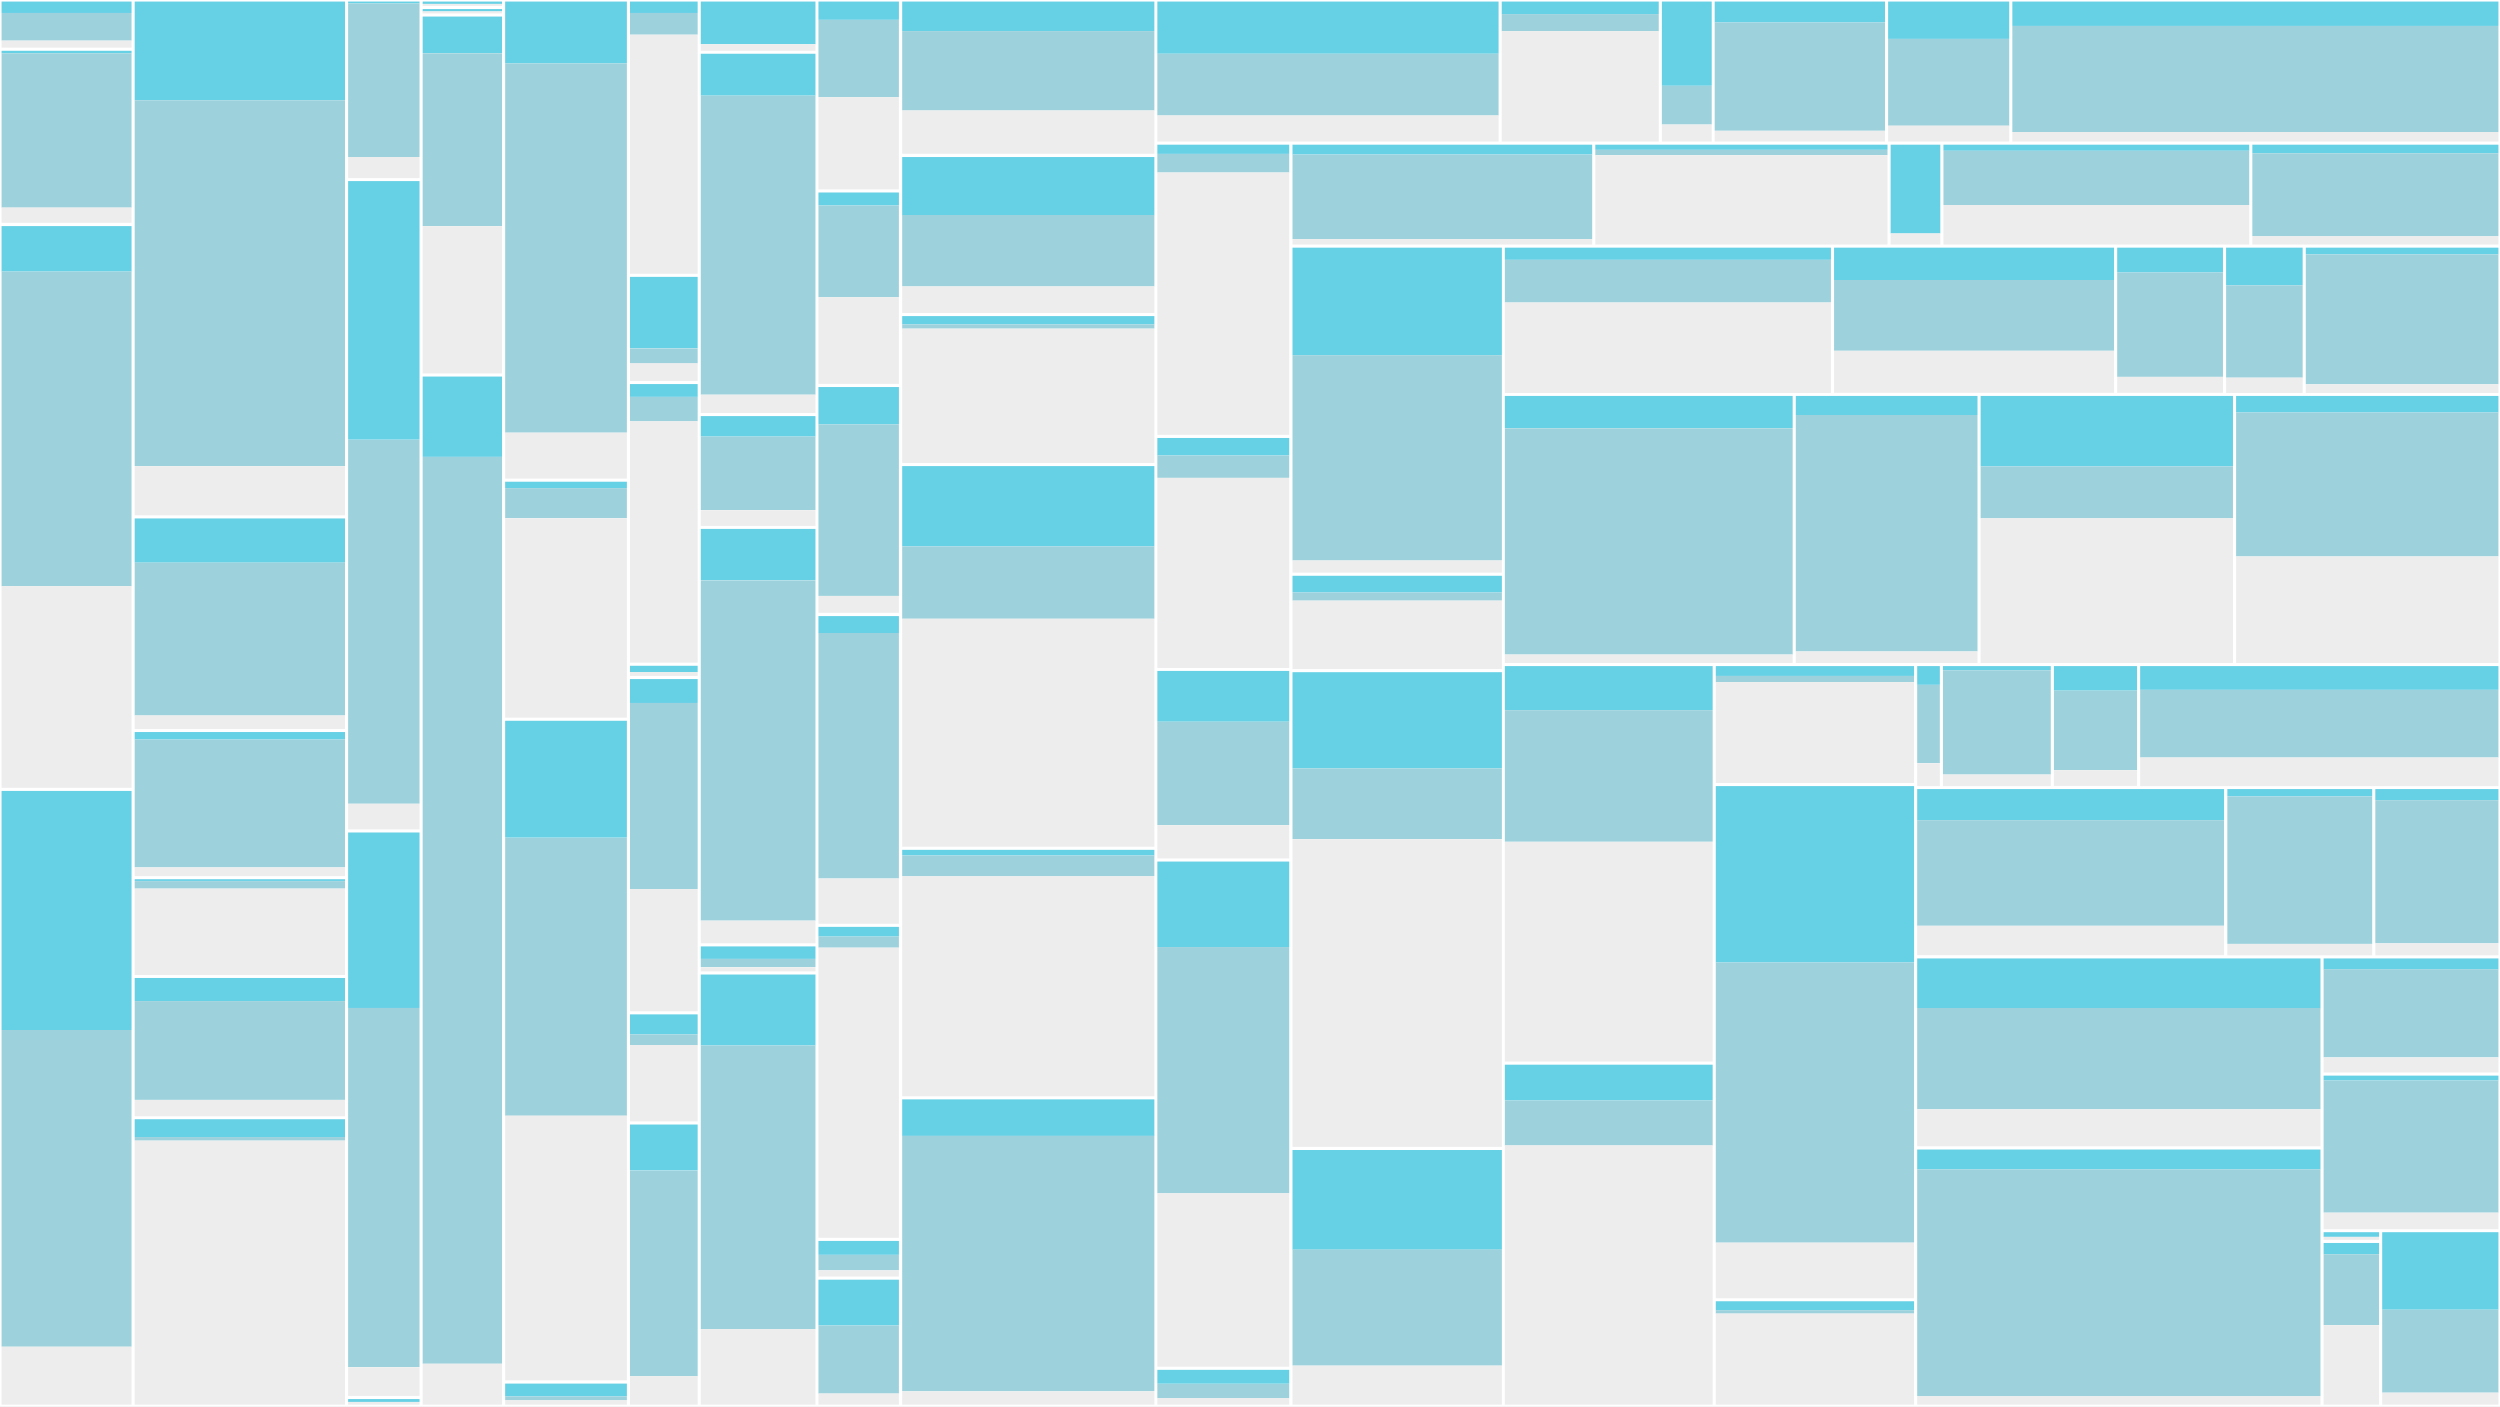
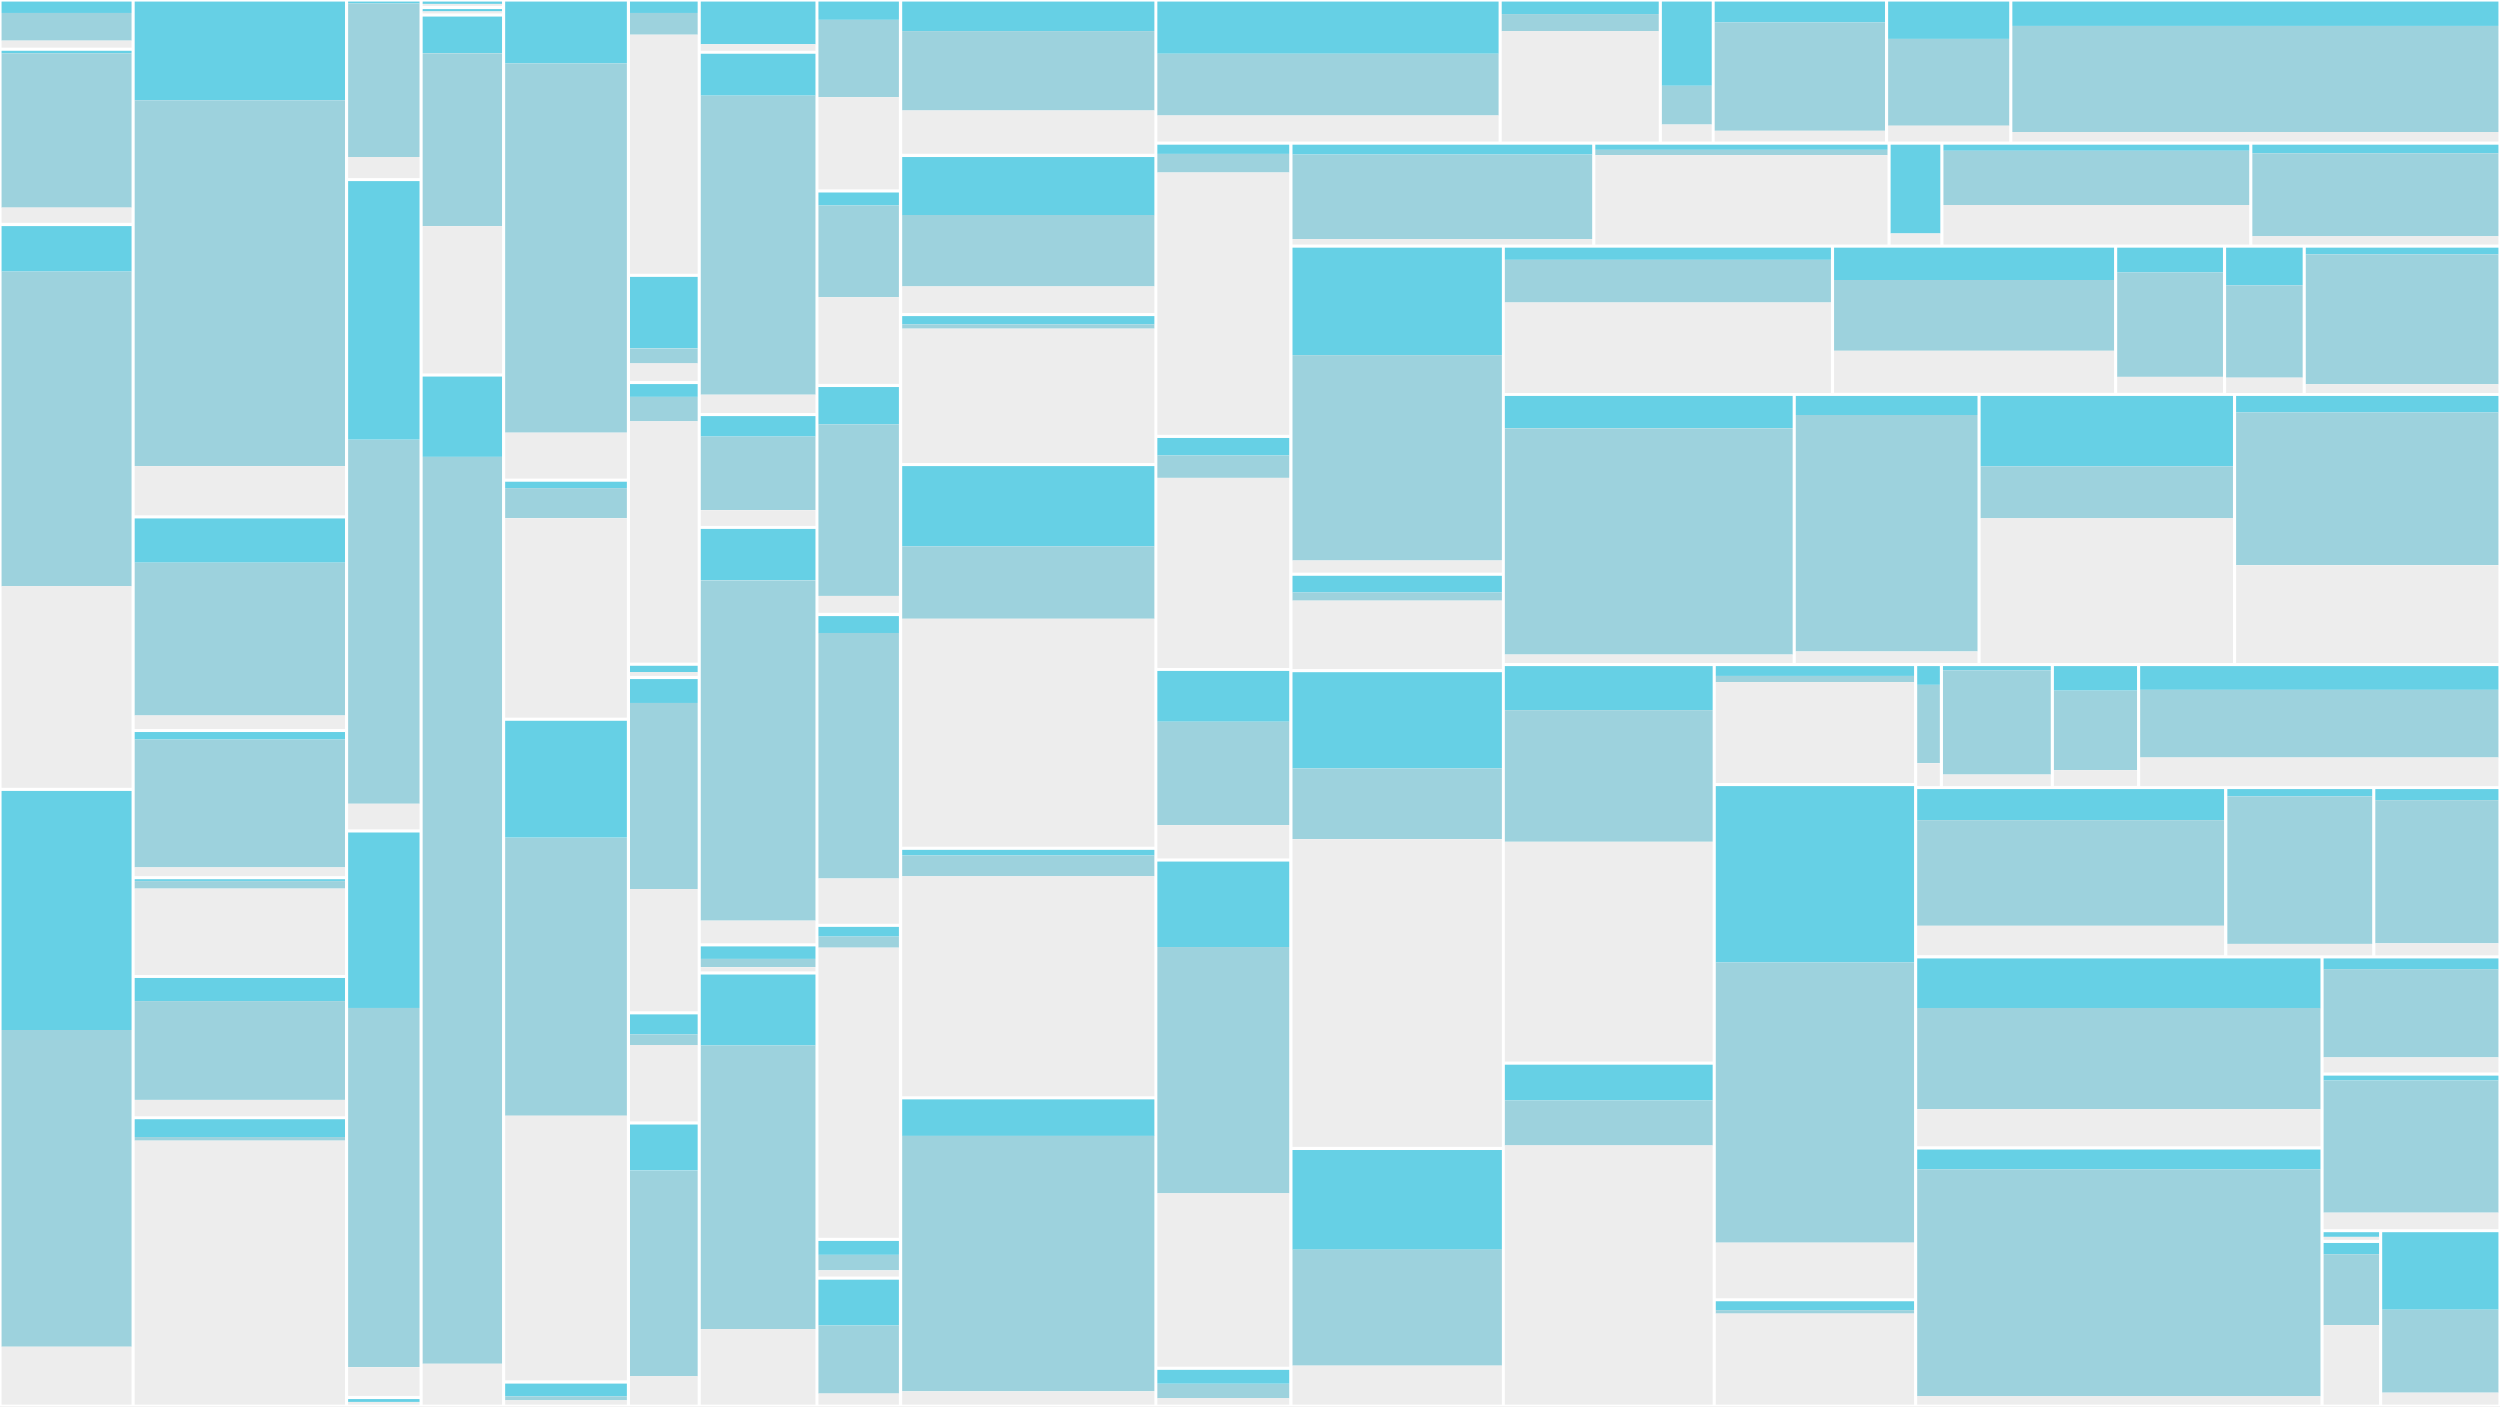
<svg xmlns="http://www.w3.org/2000/svg" viewBox="0 0 1600 900" width="1600" height="900" role="img" aria-label="Decoded overlay code coverage box tree, cyan band">
  <rect x="0" y="0" width="1600" height="900" fill="#ffffff" />
  <rect x="1" y="1" width="83.2" height="7.3" style="fill:hsl(190, 71%, 65%);fill:oklch(0.645 0.128 200)" />
  <rect x="1" y="8.3" width="83.2" height="17.7" style="fill:hsl(190, 48%, 74%);fill:oklch(0.740 0.085 200)" />
  <rect x="1" y="26" width="83.2" height="4.5" style="fill:hsl(190, 0%, 93%);fill:oklch(0.930 0.000 200)" />
  <rect x="1" y="32.5" width="83.2" height="1.6" style="fill:hsl(190, 71%, 65%);fill:oklch(0.645 0.128 200)" />
  <rect x="1" y="34.1" width="83.2" height="98.8" style="fill:hsl(190, 48%, 74%);fill:oklch(0.740 0.085 200)" />
  <rect x="1" y="132.8" width="83.2" height="9.8" style="fill:hsl(190, 0%, 93%);fill:oklch(0.930 0.000 200)" />
  <rect x="1" y="144.7" width="83.2" height="29.1" style="fill:hsl(190, 71%, 65%);fill:oklch(0.645 0.128 200)" />
  <rect x="1" y="173.8" width="83.2" height="201.4" style="fill:hsl(190, 48%, 74%);fill:oklch(0.740 0.085 200)" />
  <rect x="1" y="375.1" width="83.2" height="129.1" style="fill:hsl(190, 0%, 93%);fill:oklch(0.930 0.000 200)" />
  <rect x="1" y="506.2" width="83.2" height="153" style="fill:hsl(190, 71%, 65%);fill:oklch(0.645 0.128 200)" />
  <rect x="1" y="659.2" width="83.2" height="202.7" style="fill:hsl(190, 48%, 74%);fill:oklch(0.740 0.085 200)" />
  <rect x="1" y="861.9" width="83.2" height="37.1" style="fill:hsl(190, 0%, 93%);fill:oklch(0.930 0.000 200)" />
  <rect x="86.2" y="1" width="134.6" height="63.2" style="fill:hsl(190, 71%, 65%);fill:oklch(0.645 0.128 200)" />
  <rect x="86.2" y="64.2" width="134.6" height="234.1" style="fill:hsl(190, 48%, 74%);fill:oklch(0.740 0.085 200)" />
  <rect x="86.2" y="298.3" width="134.6" height="31.5" style="fill:hsl(190, 0%, 93%);fill:oklch(0.930 0.000 200)" />
  <rect x="86.2" y="331.8" width="134.6" height="28.3" style="fill:hsl(190, 71%, 65%);fill:oklch(0.645 0.128 200)" />
  <rect x="86.2" y="360.1" width="134.6" height="97.8" style="fill:hsl(190, 48%, 74%);fill:oklch(0.740 0.085 200)" />
  <rect x="86.2" y="457.9" width="134.6" height="8.7" style="fill:hsl(190, 0%, 93%);fill:oklch(0.930 0.000 200)" />
  <rect x="86.2" y="468.5" width="134.6" height="4.8" style="fill:hsl(190, 71%, 65%);fill:oklch(0.645 0.128 200)" />
  <rect x="86.2" y="473.3" width="134.6" height="81.8" style="fill:hsl(190, 48%, 74%);fill:oklch(0.740 0.085 200)" />
  <rect x="86.2" y="555.1" width="134.6" height="5.6" style="fill:hsl(190, 0%, 93%);fill:oklch(0.930 0.000 200)" />
  <rect x="86.2" y="562.7" width="134.6" height="1.1" style="fill:hsl(190, 71%, 65%);fill:oklch(0.645 0.128 200)" />
  <rect x="86.2" y="563.9" width="134.6" height="4.8" style="fill:hsl(190, 48%, 74%);fill:oklch(0.740 0.085 200)" />
  <rect x="86.2" y="568.7" width="134.6" height="55.3" style="fill:hsl(190, 0%, 93%);fill:oklch(0.930 0.000 200)" />
  <rect x="86.2" y="625.9" width="134.6" height="14.8" style="fill:hsl(190, 71%, 65%);fill:oklch(0.645 0.128 200)" />
  <rect x="86.2" y="640.7" width="134.6" height="63.2" style="fill:hsl(190, 48%, 74%);fill:oklch(0.740 0.085 200)" />
  <rect x="86.2" y="704" width="134.6" height="10.4" style="fill:hsl(190, 0%, 93%);fill:oklch(0.930 0.000 200)" />
  <rect x="86.2" y="716.3" width="134.6" height="11.4" style="fill:hsl(190, 71%, 65%);fill:oklch(0.645 0.128 200)" />
  <rect x="86.2" y="727.7" width="134.6" height="2.3" style="fill:hsl(190, 48%, 74%);fill:oklch(0.740 0.085 200)" />
  <rect x="86.2" y="730" width="134.6" height="169" style="fill:hsl(190, 0%, 93%);fill:oklch(0.930 0.000 200)" />
  <rect x="222.8" y="1" width="45.7" height="1.2" style="fill:hsl(190, 71%, 65%);fill:oklch(0.645 0.128 200)" />
  <rect x="222.8" y="2.2" width="45.7" height="98.3" style="fill:hsl(190, 48%, 74%);fill:oklch(0.740 0.085 200)" />
  <rect x="222.8" y="100.5" width="45.7" height="13.5" style="fill:hsl(190, 0%, 93%);fill:oklch(0.930 0.000 200)" />
  <rect x="222.8" y="115.9" width="45.7" height="165.5" style="fill:hsl(190, 71%, 65%);fill:oklch(0.645 0.128 200)" />
  <rect x="222.8" y="281.5" width="45.7" height="232.9" style="fill:hsl(190, 48%, 74%);fill:oklch(0.740 0.085 200)" />
  <rect x="222.8" y="514.4" width="45.7" height="16.4" style="fill:hsl(190, 0%, 93%);fill:oklch(0.930 0.000 200)" />
  <rect x="222.8" y="532.8" width="45.7" height="112.3" style="fill:hsl(190, 71%, 65%);fill:oklch(0.645 0.128 200)" />
  <rect x="222.8" y="645.1" width="45.7" height="229.8" style="fill:hsl(190, 48%, 74%);fill:oklch(0.740 0.085 200)" />
  <rect x="222.8" y="875" width="45.7" height="18.4" style="fill:hsl(190, 0%, 93%);fill:oklch(0.930 0.000 200)" />
  <rect x="222.8" y="895.4" width="45.7" height="1.9" style="fill:hsl(190, 71%, 65%);fill:oklch(0.645 0.128 200)" />
  <rect x="222.8" y="897.2" width="45.7" height="1.8" style="fill:hsl(190, 0%, 93%);fill:oklch(0.930 0.000 200)" />
  <rect x="270.5" y="1" width="50.8" height="1.5" style="fill:hsl(190, 71%, 65%);fill:oklch(0.645 0.128 200)" />
  <rect x="270.5" y="2.5" width="50.8" height="1.3" style="fill:hsl(190, 0%, 93%);fill:oklch(0.930 0.000 200)" />
  <rect x="270.5" y="5.8" width="50.8" height="1.5" style="fill:hsl(190, 71%, 65%);fill:oklch(0.645 0.128 200)" />
  <rect x="270.5" y="7.3" width="50.8" height="1.3" style="fill:hsl(190, 0%, 93%);fill:oklch(0.930 0.000 200)" />
  <rect x="270.5" y="10.6" width="50.8" height="23.4" style="fill:hsl(190, 71%, 65%);fill:oklch(0.645 0.128 200)" />
  <rect x="270.5" y="34.1" width="50.8" height="110.6" style="fill:hsl(190, 48%, 74%);fill:oklch(0.740 0.085 200)" />
  <rect x="270.5" y="144.7" width="50.8" height="94.3" style="fill:hsl(190, 0%, 93%);fill:oklch(0.930 0.000 200)" />
  <rect x="270.5" y="241" width="50.8" height="51.4" style="fill:hsl(190, 71%, 65%);fill:oklch(0.645 0.128 200)" />
  <rect x="270.5" y="292.4" width="50.8" height="580.4" style="fill:hsl(190, 48%, 74%);fill:oklch(0.740 0.085 200)" />
  <rect x="270.5" y="872.8" width="50.8" height="26.2" style="fill:hsl(190, 0%, 93%);fill:oklch(0.930 0.000 200)" />
  <rect x="323.3" y="1" width="77.9" height="39.6" style="fill:hsl(190, 71%, 65%);fill:oklch(0.645 0.128 200)" />
  <rect x="323.3" y="40.6" width="77.9" height="236.3" style="fill:hsl(190, 48%, 74%);fill:oklch(0.740 0.085 200)" />
  <rect x="323.3" y="276.9" width="77.9" height="29.4" style="fill:hsl(190, 0%, 93%);fill:oklch(0.930 0.000 200)" />
  <rect x="323.3" y="308.3" width="77.9" height="4.1" style="fill:hsl(190, 71%, 65%);fill:oklch(0.645 0.128 200)" />
  <rect x="323.3" y="312.4" width="77.9" height="19.2" style="fill:hsl(190, 48%, 74%);fill:oklch(0.740 0.085 200)" />
  <rect x="323.3" y="331.7" width="77.9" height="127.6" style="fill:hsl(190, 0%, 93%);fill:oklch(0.930 0.000 200)" />
  <rect x="323.3" y="461.3" width="77.9" height="74.8" style="fill:hsl(190, 71%, 65%);fill:oklch(0.645 0.128 200)" />
  <rect x="323.3" y="536.2" width="77.9" height="177.9" style="fill:hsl(190, 48%, 74%);fill:oklch(0.740 0.085 200)" />
  <rect x="323.3" y="714" width="77.9" height="169.4" style="fill:hsl(190, 0%, 93%);fill:oklch(0.930 0.000 200)" />
  <rect x="323.3" y="885.5" width="77.9" height="8.2" style="fill:hsl(190, 71%, 65%);fill:oklch(0.645 0.128 200)" />
  <rect x="323.3" y="893.7" width="77.9" height="2.5" style="fill:hsl(190, 48%, 74%);fill:oklch(0.740 0.085 200)" />
  <rect x="323.3" y="896.1" width="77.9" height="2.9" style="fill:hsl(190, 0%, 93%);fill:oklch(0.930 0.000 200)" />
  <rect x="403.2" y="1" width="43.3" height="7.3" style="fill:hsl(190, 71%, 65%);fill:oklch(0.645 0.128 200)" />
  <rect x="403.2" y="8.3" width="43.3" height="13.9" style="fill:hsl(190, 48%, 74%);fill:oklch(0.740 0.085 200)" />
  <rect x="403.2" y="22.2" width="43.3" height="153" style="fill:hsl(190, 0%, 93%);fill:oklch(0.930 0.000 200)" />
  <rect x="403.2" y="177.2" width="43.3" height="45.7" style="fill:hsl(190, 71%, 65%);fill:oklch(0.645 0.128 200)" />
  <rect x="403.2" y="223" width="43.3" height="9.6" style="fill:hsl(190, 48%, 74%);fill:oklch(0.740 0.085 200)" />
  <rect x="403.2" y="232.5" width="43.3" height="11.3" style="fill:hsl(190, 0%, 93%);fill:oklch(0.930 0.000 200)" />
  <rect x="403.2" y="245.8" width="43.3" height="8.2" style="fill:hsl(190, 71%, 65%);fill:oklch(0.645 0.128 200)" />
  <rect x="403.2" y="254" width="43.3" height="15.6" style="fill:hsl(190, 48%, 74%);fill:oklch(0.740 0.085 200)" />
  <rect x="403.2" y="269.6" width="43.3" height="154.5" style="fill:hsl(190, 0%, 93%);fill:oklch(0.930 0.000 200)" />
  <rect x="403.2" y="426.1" width="43.3" height="4.1" style="fill:hsl(190, 71%, 65%);fill:oklch(0.645 0.128 200)" />
  <rect x="403.2" y="430.1" width="43.3" height="2.5" style="fill:hsl(190, 0%, 93%);fill:oklch(0.930 0.000 200)" />
  <rect x="403.2" y="434.6" width="43.3" height="15.3" style="fill:hsl(190, 71%, 65%);fill:oklch(0.645 0.128 200)" />
  <rect x="403.2" y="449.9" width="43.3" height="119.1" style="fill:hsl(190, 48%, 74%);fill:oklch(0.740 0.085 200)" />
  <rect x="403.2" y="569" width="43.3" height="78.2" style="fill:hsl(190, 0%, 93%);fill:oklch(0.930 0.000 200)" />
  <rect x="403.2" y="649.2" width="43.3" height="12.8" style="fill:hsl(190, 71%, 65%);fill:oklch(0.645 0.128 200)" />
  <rect x="403.2" y="662" width="43.3" height="6.9" style="fill:hsl(190, 48%, 74%);fill:oklch(0.740 0.085 200)" />
  <rect x="403.2" y="668.8" width="43.3" height="48.9" style="fill:hsl(190, 0%, 93%);fill:oklch(0.930 0.000 200)" />
  <rect x="403.2" y="719.7" width="43.3" height="29.4" style="fill:hsl(190, 71%, 65%);fill:oklch(0.645 0.128 200)" />
  <rect x="403.2" y="749.2" width="43.3" height="131.6" style="fill:hsl(190, 48%, 74%);fill:oklch(0.740 0.085 200)" />
  <rect x="403.2" y="880.7" width="43.3" height="18.3" style="fill:hsl(190, 0%, 93%);fill:oklch(0.930 0.000 200)" />
  <rect x="448.5" y="1" width="73.4" height="27.3" style="fill:hsl(190, 71%, 65%);fill:oklch(0.645 0.128 200)" />
  <rect x="448.5" y="28.3" width="73.4" height="4.2" style="fill:hsl(190, 0%, 93%);fill:oklch(0.930 0.000 200)" />
  <rect x="448.5" y="34.4" width="73.4" height="26.8" style="fill:hsl(190, 71%, 65%);fill:oklch(0.645 0.128 200)" />
  <rect x="448.5" y="61.2" width="73.4" height="191.4" style="fill:hsl(190, 48%, 74%);fill:oklch(0.740 0.085 200)" />
  <rect x="448.5" y="252.6" width="73.4" height="11.7" style="fill:hsl(190, 0%, 93%);fill:oklch(0.930 0.000 200)" />
  <rect x="448.5" y="266.3" width="73.4" height="13.1" style="fill:hsl(190, 71%, 65%);fill:oklch(0.645 0.128 200)" />
  <rect x="448.5" y="279.4" width="73.4" height="47" style="fill:hsl(190, 48%, 74%);fill:oklch(0.740 0.085 200)" />
  <rect x="448.5" y="326.5" width="73.4" height="10.1" style="fill:hsl(190, 0%, 93%);fill:oklch(0.930 0.000 200)" />
  <rect x="448.5" y="338.5" width="73.4" height="32.9" style="fill:hsl(190, 71%, 65%);fill:oklch(0.645 0.128 200)" />
  <rect x="448.5" y="371.5" width="73.4" height="217.7" style="fill:hsl(190, 48%, 74%);fill:oklch(0.740 0.085 200)" />
  <rect x="448.5" y="589.2" width="73.4" height="14.5" style="fill:hsl(190, 0%, 93%);fill:oklch(0.930 0.000 200)" />
  <rect x="448.5" y="605.7" width="73.4" height="8" style="fill:hsl(190, 71%, 65%);fill:oklch(0.645 0.128 200)" />
  <rect x="448.5" y="613.7" width="73.4" height="5.2" style="fill:hsl(190, 48%, 74%);fill:oklch(0.740 0.085 200)" />
  <rect x="448.5" y="619" width="73.4" height="2.7" style="fill:hsl(190, 0%, 93%);fill:oklch(0.930 0.000 200)" />
  <rect x="448.5" y="623.7" width="73.4" height="45.4" style="fill:hsl(190, 71%, 65%);fill:oklch(0.645 0.128 200)" />
  <rect x="448.5" y="669.1" width="73.4" height="181.5" style="fill:hsl(190, 48%, 74%);fill:oklch(0.740 0.085 200)" />
  <rect x="448.5" y="850.6" width="73.4" height="48.4" style="fill:hsl(190, 0%, 93%);fill:oklch(0.930 0.000 200)" />
  <rect x="523.8" y="1" width="51.5" height="11.7" style="fill:hsl(190, 71%, 65%);fill:oklch(0.645 0.128 200)" />
  <rect x="523.8" y="12.7" width="51.5" height="49.5" style="fill:hsl(190, 48%, 74%);fill:oklch(0.740 0.085 200)" />
  <rect x="523.8" y="62.2" width="51.5" height="59" style="fill:hsl(190, 0%, 93%);fill:oklch(0.930 0.000 200)" />
  <rect x="523.8" y="123.2" width="51.5" height="8.3" style="fill:hsl(190, 71%, 65%);fill:oklch(0.645 0.128 200)" />
  <rect x="523.8" y="131.5" width="51.5" height="58.7" style="fill:hsl(190, 48%, 74%);fill:oklch(0.740 0.085 200)" />
  <rect x="523.8" y="190.2" width="51.5" height="55.5" style="fill:hsl(190, 0%, 93%);fill:oklch(0.930 0.000 200)" />
  <rect x="523.8" y="247.7" width="51.5" height="23.9" style="fill:hsl(190, 71%, 65%);fill:oklch(0.645 0.128 200)" />
  <rect x="523.8" y="271.6" width="51.5" height="109.8" style="fill:hsl(190, 48%, 74%);fill:oklch(0.740 0.085 200)" />
  <rect x="523.8" y="381.4" width="51.5" height="10.8" style="fill:hsl(190, 0%, 93%);fill:oklch(0.930 0.000 200)" />
  <rect x="523.8" y="394.3" width="51.5" height="10.9" style="fill:hsl(190, 71%, 65%);fill:oklch(0.645 0.128 200)" />
  <rect x="523.8" y="405.1" width="51.5" height="157.1" style="fill:hsl(190, 48%, 74%);fill:oklch(0.740 0.085 200)" />
  <rect x="523.8" y="562.3" width="51.5" height="28.9" style="fill:hsl(190, 0%, 93%);fill:oklch(0.930 0.000 200)" />
  <rect x="523.8" y="593.2" width="51.5" height="6.2" style="fill:hsl(190, 71%, 65%);fill:oklch(0.645 0.128 200)" />
  <rect x="523.8" y="599.4" width="51.5" height="7.1" style="fill:hsl(190, 48%, 74%);fill:oklch(0.740 0.085 200)" />
  <rect x="523.8" y="606.5" width="51.5" height="185.7" style="fill:hsl(190, 0%, 93%);fill:oklch(0.930 0.000 200)" />
  <rect x="523.8" y="794.2" width="51.5" height="8.9" style="fill:hsl(190, 71%, 65%);fill:oklch(0.645 0.128 200)" />
  <rect x="523.8" y="803.1" width="51.5" height="9.9" style="fill:hsl(190, 48%, 74%);fill:oklch(0.740 0.085 200)" />
  <rect x="523.8" y="813" width="51.5" height="4" style="fill:hsl(190, 0%, 93%);fill:oklch(0.930 0.000 200)" />
  <rect x="523.8" y="819" width="51.5" height="29.3" style="fill:hsl(190, 71%, 65%);fill:oklch(0.645 0.128 200)" />
  <rect x="523.8" y="848.3" width="51.5" height="43.6" style="fill:hsl(190, 48%, 74%);fill:oklch(0.740 0.085 200)" />
  <rect x="523.8" y="891.8" width="51.5" height="7.2" style="fill:hsl(190, 0%, 93%);fill:oklch(0.930 0.000 200)" />
  <rect x="577.4" y="1" width="161.4" height="18.9" style="fill:hsl(190, 71%, 65%);fill:oklch(0.645 0.128 200)" />
  <rect x="577.4" y="19.9" width="161.4" height="50.8" style="fill:hsl(190, 48%, 74%);fill:oklch(0.740 0.085 200)" />
  <rect x="577.4" y="70.7" width="161.4" height="27.7" style="fill:hsl(190, 0%, 93%);fill:oklch(0.930 0.000 200)" />
  <rect x="577.4" y="100.5" width="161.4" height="37.2" style="fill:hsl(190, 71%, 65%);fill:oklch(0.645 0.128 200)" />
  <rect x="577.4" y="137.6" width="161.4" height="45.7" style="fill:hsl(190, 48%, 74%);fill:oklch(0.740 0.085 200)" />
  <rect x="577.4" y="183.3" width="161.4" height="17" style="fill:hsl(190, 0%, 93%);fill:oklch(0.930 0.000 200)" />
  <rect x="577.4" y="202.3" width="161.4" height="5.3" style="fill:hsl(190, 71%, 65%);fill:oklch(0.645 0.128 200)" />
  <rect x="577.4" y="207.6" width="161.4" height="2.7" style="fill:hsl(190, 48%, 74%);fill:oklch(0.740 0.085 200)" />
  <rect x="577.4" y="210.4" width="161.4" height="85.9" style="fill:hsl(190, 0%, 93%);fill:oklch(0.930 0.000 200)" />
  <rect x="577.4" y="298.3" width="161.4" height="51.4" style="fill:hsl(190, 71%, 65%);fill:oklch(0.645 0.128 200)" />
  <rect x="577.4" y="349.7" width="161.4" height="46.3" style="fill:hsl(190, 48%, 74%);fill:oklch(0.740 0.085 200)" />
  <rect x="577.4" y="396" width="161.4" height="145.9" style="fill:hsl(190, 0%, 93%);fill:oklch(0.930 0.000 200)" />
  <rect x="577.4" y="543.9" width="161.4" height="3.6" style="fill:hsl(190, 71%, 65%);fill:oklch(0.645 0.128 200)" />
  <rect x="577.4" y="547.5" width="161.4" height="13.3" style="fill:hsl(190, 48%, 74%);fill:oklch(0.740 0.085 200)" />
  <rect x="577.4" y="560.8" width="161.4" height="140.8" style="fill:hsl(190, 0%, 93%);fill:oklch(0.930 0.000 200)" />
  <rect x="577.4" y="703.6" width="161.4" height="23.4" style="fill:hsl(190, 71%, 65%);fill:oklch(0.645 0.128 200)" />
  <rect x="577.4" y="726.9" width="161.4" height="163.5" style="fill:hsl(190, 48%, 74%);fill:oklch(0.740 0.085 200)" />
  <rect x="577.4" y="890.5" width="161.4" height="8.5" style="fill:hsl(190, 0%, 93%);fill:oklch(0.930 0.000 200)" />
  <rect x="740.7" y="1" width="218.4" height="33.4" style="fill:hsl(190, 71%, 65%);fill:oklch(0.645 0.128 200)" />
  <rect x="740.7" y="34.4" width="218.4" height="39.5" style="fill:hsl(190, 48%, 74%);fill:oklch(0.740 0.085 200)" />
  <rect x="740.7" y="73.9" width="218.4" height="16.7" style="fill:hsl(190, 0%, 93%);fill:oklch(0.930 0.000 200)" />
  <rect x="961.1" y="1" width="100.5" height="8" style="fill:hsl(190, 71%, 65%);fill:oklch(0.645 0.128 200)" />
  <rect x="961.1" y="9" width="100.5" height="11" style="fill:hsl(190, 48%, 74%);fill:oklch(0.740 0.085 200)" />
  <rect x="961.1" y="19.9" width="100.5" height="70.7" style="fill:hsl(190, 0%, 93%);fill:oklch(0.930 0.000 200)" />
  <rect x="1063.6" y="1" width="31.9" height="53.9" style="fill:hsl(190, 71%, 65%);fill:oklch(0.645 0.128 200)" />
  <rect x="1063.6" y="54.9" width="31.9" height="24.8" style="fill:hsl(190, 48%, 74%);fill:oklch(0.740 0.085 200)" />
  <rect x="1063.6" y="79.7" width="31.9" height="10.9" style="fill:hsl(190, 0%, 93%);fill:oklch(0.930 0.000 200)" />
  <rect x="1097.4" y="1" width="109" height="13.4" style="fill:hsl(190, 71%, 65%);fill:oklch(0.645 0.128 200)" />
  <rect x="1097.4" y="14.4" width="109" height="69.3" style="fill:hsl(190, 48%, 74%);fill:oklch(0.740 0.085 200)" />
  <rect x="1097.4" y="83.7" width="109" height="6.9" style="fill:hsl(190, 0%, 93%);fill:oklch(0.930 0.000 200)" />
  <rect x="1208.4" y="1" width="77.5" height="23.9" style="fill:hsl(190, 71%, 65%);fill:oklch(0.645 0.128 200)" />
  <rect x="1208.4" y="24.9" width="77.5" height="55.6" style="fill:hsl(190, 48%, 74%);fill:oklch(0.740 0.085 200)" />
  <rect x="1208.4" y="80.4" width="77.5" height="10.2" style="fill:hsl(190, 0%, 93%);fill:oklch(0.930 0.000 200)" />
  <rect x="1287.9" y="1" width="311.1" height="15.6" style="fill:hsl(190, 71%, 65%);fill:oklch(0.645 0.128 200)" />
  <rect x="1287.9" y="16.6" width="311.1" height="67.9" style="fill:hsl(190, 48%, 74%);fill:oklch(0.740 0.085 200)" />
  <rect x="1287.9" y="84.5" width="311.1" height="6.1" style="fill:hsl(190, 0%, 93%);fill:oklch(0.930 0.000 200)" />
  <rect x="740.7" y="92.6" width="84.4" height="5.9" style="fill:hsl(190, 71%, 65%);fill:oklch(0.645 0.128 200)" />
  <rect x="740.7" y="98.5" width="84.4" height="11.9" style="fill:hsl(190, 48%, 74%);fill:oklch(0.740 0.085 200)" />
  <rect x="740.7" y="110.4" width="84.4" height="167.9" style="fill:hsl(190, 0%, 93%);fill:oklch(0.930 0.000 200)" />
  <rect x="740.7" y="280.3" width="84.4" height="11.2" style="fill:hsl(190, 71%, 65%);fill:oklch(0.645 0.128 200)" />
  <rect x="740.7" y="291.5" width="84.4" height="14.3" style="fill:hsl(190, 48%, 74%);fill:oklch(0.740 0.085 200)" />
  <rect x="740.7" y="305.9" width="84.4" height="121.6" style="fill:hsl(190, 0%, 93%);fill:oklch(0.930 0.000 200)" />
  <rect x="740.7" y="429.4" width="84.4" height="32.5" style="fill:hsl(190, 71%, 65%);fill:oklch(0.645 0.128 200)" />
  <rect x="740.7" y="461.9" width="84.4" height="66.2" style="fill:hsl(190, 48%, 74%);fill:oklch(0.740 0.085 200)" />
  <rect x="740.7" y="528.1" width="84.4" height="21.3" style="fill:hsl(190, 0%, 93%);fill:oklch(0.930 0.000 200)" />
  <rect x="740.7" y="551.4" width="84.4" height="54.7" style="fill:hsl(190, 71%, 65%);fill:oklch(0.645 0.128 200)" />
  <rect x="740.7" y="606.1" width="84.4" height="157.6" style="fill:hsl(190, 48%, 74%);fill:oklch(0.740 0.085 200)" />
  <rect x="740.7" y="763.7" width="84.4" height="111" style="fill:hsl(190, 0%, 93%);fill:oklch(0.930 0.000 200)" />
  <rect x="740.7" y="876.7" width="84.4" height="8.9" style="fill:hsl(190, 71%, 65%);fill:oklch(0.645 0.128 200)" />
  <rect x="740.7" y="885.7" width="84.4" height="9.2" style="fill:hsl(190, 48%, 74%);fill:oklch(0.740 0.085 200)" />
  <rect x="740.7" y="894.8" width="84.4" height="4.2" style="fill:hsl(190, 0%, 93%);fill:oklch(0.930 0.000 200)" />
  <rect x="827.2" y="92.6" width="191.8" height="6.3" style="fill:hsl(190, 71%, 65%);fill:oklch(0.645 0.128 200)" />
  <rect x="827.2" y="98.9" width="191.8" height="54.1" style="fill:hsl(190, 48%, 74%);fill:oklch(0.740 0.085 200)" />
  <rect x="827.2" y="153" width="191.8" height="3.5" style="fill:hsl(190, 0%, 93%);fill:oklch(0.930 0.000 200)" />
  <rect x="1021" y="92.6" width="187" height="3.3" style="fill:hsl(190, 71%, 65%);fill:oklch(0.645 0.128 200)" />
  <rect x="1021" y="95.9" width="187" height="3.4" style="fill:hsl(190, 48%, 74%);fill:oklch(0.740 0.085 200)" />
  <rect x="1021" y="99.3" width="187" height="57.2" style="fill:hsl(190, 0%, 93%);fill:oklch(0.930 0.000 200)" />
  <rect x="1210" y="92.6" width="31.8" height="56.8" style="fill:hsl(190, 71%, 65%);fill:oklch(0.645 0.128 200)" />
  <rect x="1210" y="149.4" width="31.8" height="7.1" style="fill:hsl(190, 0%, 93%);fill:oklch(0.930 0.000 200)" />
  <rect x="1243.8" y="92.6" width="195.7" height="3.9" style="fill:hsl(190, 71%, 65%);fill:oklch(0.645 0.128 200)" />
  <rect x="1243.8" y="96.5" width="195.7" height="34.7" style="fill:hsl(190, 48%, 74%);fill:oklch(0.740 0.085 200)" />
  <rect x="1243.8" y="131.2" width="195.7" height="25.3" style="fill:hsl(190, 0%, 93%);fill:oklch(0.930 0.000 200)" />
  <rect x="1441.5" y="92.6" width="157.5" height="5.5" style="fill:hsl(190, 71%, 65%);fill:oklch(0.645 0.128 200)" />
  <rect x="1441.5" y="98.1" width="157.5" height="53.1" style="fill:hsl(190, 48%, 74%);fill:oklch(0.740 0.085 200)" />
  <rect x="1441.5" y="151.2" width="157.5" height="5.3" style="fill:hsl(190, 0%, 93%);fill:oklch(0.930 0.000 200)" />
  <rect x="827.2" y="158.5" width="134" height="68.8" style="fill:hsl(190, 71%, 65%);fill:oklch(0.645 0.128 200)" />
  <rect x="827.2" y="227.3" width="134" height="131.4" style="fill:hsl(190, 48%, 74%);fill:oklch(0.740 0.085 200)" />
  <rect x="827.2" y="358.7" width="134" height="7.8" style="fill:hsl(190, 0%, 93%);fill:oklch(0.930 0.000 200)" />
  <rect x="827.2" y="368.5" width="134" height="10.7" style="fill:hsl(190, 71%, 65%);fill:oklch(0.645 0.128 200)" />
  <rect x="827.2" y="379.2" width="134" height="5.2" style="fill:hsl(190, 48%, 74%);fill:oklch(0.740 0.085 200)" />
  <rect x="827.2" y="384.4" width="134" height="43.8" style="fill:hsl(190, 0%, 93%);fill:oklch(0.930 0.000 200)" />
  <rect x="827.2" y="430.2" width="134" height="61.6" style="fill:hsl(190, 71%, 65%);fill:oklch(0.645 0.128 200)" />
  <rect x="827.2" y="491.8" width="134" height="45.2" style="fill:hsl(190, 48%, 74%);fill:oklch(0.740 0.085 200)" />
  <rect x="827.2" y="537.1" width="134" height="196.9" style="fill:hsl(190, 0%, 93%);fill:oklch(0.930 0.000 200)" />
  <rect x="827.2" y="736" width="134" height="63.8" style="fill:hsl(190, 71%, 65%);fill:oklch(0.645 0.128 200)" />
  <rect x="827.2" y="799.7" width="134" height="74.3" style="fill:hsl(190, 48%, 74%);fill:oklch(0.740 0.085 200)" />
  <rect x="827.2" y="874" width="134" height="25" style="fill:hsl(190, 0%, 93%);fill:oklch(0.930 0.000 200)" />
  <rect x="963.1" y="158.5" width="208.7" height="7.8" style="fill:hsl(190, 71%, 65%);fill:oklch(0.645 0.128 200)" />
  <rect x="963.1" y="166.3" width="208.7" height="27.3" style="fill:hsl(190, 48%, 74%);fill:oklch(0.740 0.085 200)" />
  <rect x="963.1" y="193.6" width="208.7" height="57.9" style="fill:hsl(190, 0%, 93%);fill:oklch(0.930 0.000 200)" />
  <rect x="1173.8" y="158.5" width="179.2" height="20.7" style="fill:hsl(190, 71%, 65%);fill:oklch(0.645 0.128 200)" />
  <rect x="1173.8" y="179.2" width="179.2" height="45.3" style="fill:hsl(190, 48%, 74%);fill:oklch(0.740 0.085 200)" />
  <rect x="1173.8" y="224.5" width="179.2" height="26.9" style="fill:hsl(190, 0%, 93%);fill:oklch(0.930 0.000 200)" />
  <rect x="1355" y="158.5" width="67.7" height="15.9" style="fill:hsl(190, 71%, 65%);fill:oklch(0.645 0.128 200)" />
  <rect x="1355" y="174.4" width="67.7" height="66.8" style="fill:hsl(190, 48%, 74%);fill:oklch(0.740 0.085 200)" />
  <rect x="1355" y="241.2" width="67.7" height="10.2" style="fill:hsl(190, 0%, 93%);fill:oklch(0.930 0.000 200)" />
  <rect x="1424.7" y="158.5" width="49" height="24.1" style="fill:hsl(190, 71%, 65%);fill:oklch(0.645 0.128 200)" />
  <rect x="1424.7" y="182.6" width="49" height="59.1" style="fill:hsl(190, 48%, 74%);fill:oklch(0.740 0.085 200)" />
  <rect x="1424.7" y="241.7" width="49" height="9.8" style="fill:hsl(190, 0%, 93%);fill:oklch(0.930 0.000 200)" />
  <rect x="1475.7" y="158.5" width="123.3" height="4.3" style="fill:hsl(190, 71%, 65%);fill:oklch(0.645 0.128 200)" />
  <rect x="1475.7" y="162.8" width="123.3" height="83.1" style="fill:hsl(190, 48%, 74%);fill:oklch(0.740 0.085 200)" />
  <rect x="1475.7" y="245.9" width="123.3" height="5.6" style="fill:hsl(190, 0%, 93%);fill:oklch(0.930 0.000 200)" />
  <rect x="963.1" y="253.4" width="184.2" height="20.6" style="fill:hsl(190, 71%, 65%);fill:oklch(0.645 0.128 200)" />
  <rect x="963.1" y="274.1" width="184.2" height="144.8" style="fill:hsl(190, 48%, 74%);fill:oklch(0.740 0.085 200)" />
  <rect x="963.1" y="418.9" width="184.2" height="5.4" style="fill:hsl(190, 0%, 93%);fill:oklch(0.930 0.000 200)" />
  <rect x="1149.3" y="253.4" width="116.3" height="12.2" style="fill:hsl(190, 71%, 65%);fill:oklch(0.645 0.128 200)" />
  <rect x="1149.3" y="265.6" width="116.3" height="151.3" style="fill:hsl(190, 48%, 74%);fill:oklch(0.740 0.085 200)" />
  <rect x="1149.3" y="417" width="116.3" height="7.3" style="fill:hsl(190, 0%, 93%);fill:oklch(0.930 0.000 200)" />
  <rect x="1267.6" y="253.4" width="161.5" height="45.1" style="fill:hsl(190, 71%, 65%);fill:oklch(0.645 0.128 200)" />
  <rect x="1267.6" y="298.5" width="161.5" height="33.2" style="fill:hsl(190, 48%, 74%);fill:oklch(0.740 0.085 200)" />
  <rect x="1267.6" y="331.7" width="161.5" height="92.6" style="fill:hsl(190, 0%, 93%);fill:oklch(0.930 0.000 200)" />
  <rect x="1431.1" y="253.4" width="167.9" height="10.6" style="fill:hsl(190, 71%, 65%);fill:oklch(0.645 0.128 200)" />
-   <rect x="1431.1" y="264" width="167.9" height="92.1" style="fill:hsl(190, 48%, 74%);fill:oklch(0.740 0.085 200)" />
-   <rect x="1431.1" y="356.2" width="167.9" height="68.1" style="fill:hsl(190, 0%, 93%);fill:oklch(0.930 0.000 200)" />
+   <rect x="1431.1" y="264" width="167.9" height="97.7" style="fill:hsl(190, 48%, 74%);fill:oklch(0.740 0.085 200)" />
+   <rect x="1431.1" y="361.8" width="167.9" height="62.5" style="fill:hsl(190, 0%, 93%);fill:oklch(0.930 0.000 200)" />
  <rect x="963.1" y="426.3" width="133" height="28.2" style="fill:hsl(190, 71%, 65%);fill:oklch(0.645 0.128 200)" />
  <rect x="963.1" y="454.5" width="133" height="84.2" style="fill:hsl(190, 48%, 74%);fill:oklch(0.740 0.085 200)" />
  <rect x="963.1" y="538.8" width="133" height="140.6" style="fill:hsl(190, 0%, 93%);fill:oklch(0.930 0.000 200)" />
  <rect x="963.1" y="681.4" width="133" height="22.9" style="fill:hsl(190, 71%, 65%);fill:oklch(0.645 0.128 200)" />
  <rect x="963.1" y="704.3" width="133" height="28.8" style="fill:hsl(190, 48%, 74%);fill:oklch(0.740 0.085 200)" />
  <rect x="963.1" y="733" width="133" height="166" style="fill:hsl(190, 0%, 93%);fill:oklch(0.930 0.000 200)" />
  <rect x="1098.1" y="426.3" width="126.9" height="6.3" style="fill:hsl(190, 71%, 65%);fill:oklch(0.645 0.128 200)" />
  <rect x="1098.1" y="432.6" width="126.9" height="4" style="fill:hsl(190, 48%, 74%);fill:oklch(0.740 0.085 200)" />
  <rect x="1098.1" y="436.6" width="126.9" height="64.5" style="fill:hsl(190, 0%, 93%);fill:oklch(0.930 0.000 200)" />
  <rect x="1098.1" y="503.1" width="126.9" height="112.9" style="fill:hsl(190, 71%, 65%);fill:oklch(0.645 0.128 200)" />
  <rect x="1098.1" y="616" width="126.9" height="179.3" style="fill:hsl(190, 48%, 74%);fill:oklch(0.740 0.085 200)" />
  <rect x="1098.1" y="795.3" width="126.9" height="35.6" style="fill:hsl(190, 0%, 93%);fill:oklch(0.930 0.000 200)" />
  <rect x="1098.1" y="832.8" width="126.9" height="5.7" style="fill:hsl(190, 71%, 65%);fill:oklch(0.645 0.128 200)" />
  <rect x="1098.1" y="838.5" width="126.9" height="2.2" style="fill:hsl(190, 48%, 74%);fill:oklch(0.740 0.085 200)" />
  <rect x="1098.1" y="840.7" width="126.9" height="58.3" style="fill:hsl(190, 0%, 93%);fill:oklch(0.930 0.000 200)" />
  <rect x="1227" y="426.3" width="14.5" height="12" style="fill:hsl(190, 71%, 65%);fill:oklch(0.645 0.128 200)" />
  <rect x="1227" y="438.3" width="14.5" height="50.1" style="fill:hsl(190, 48%, 74%);fill:oklch(0.740 0.085 200)" />
  <rect x="1227" y="488.5" width="14.5" height="14.6" style="fill:hsl(190, 0%, 93%);fill:oklch(0.930 0.000 200)" />
  <rect x="1243.5" y="426.3" width="69" height="2.7" style="fill:hsl(190, 71%, 65%);fill:oklch(0.645 0.128 200)" />
  <rect x="1243.5" y="429" width="69" height="66.7" style="fill:hsl(190, 48%, 74%);fill:oklch(0.740 0.085 200)" />
  <rect x="1243.5" y="495.7" width="69" height="7.4" style="fill:hsl(190, 0%, 93%);fill:oklch(0.930 0.000 200)" />
  <rect x="1314.5" y="426.3" width="53.2" height="15.7" style="fill:hsl(190, 71%, 65%);fill:oklch(0.645 0.128 200)" />
  <rect x="1314.5" y="442" width="53.2" height="50.9" style="fill:hsl(190, 48%, 74%);fill:oklch(0.740 0.085 200)" />
  <rect x="1314.5" y="492.9" width="53.2" height="10.1" style="fill:hsl(190, 0%, 93%);fill:oklch(0.930 0.000 200)" />
  <rect x="1369.7" y="426.3" width="229.3" height="15.2" style="fill:hsl(190, 71%, 65%);fill:oklch(0.645 0.128 200)" />
  <rect x="1369.7" y="441.5" width="229.3" height="43.3" style="fill:hsl(190, 48%, 74%);fill:oklch(0.740 0.085 200)" />
  <rect x="1369.7" y="484.8" width="229.3" height="18.3" style="fill:hsl(190, 0%, 93%);fill:oklch(0.930 0.000 200)" />
  <rect x="1227" y="505" width="196.4" height="19.9" style="fill:hsl(190, 71%, 65%);fill:oklch(0.645 0.128 200)" />
  <rect x="1227" y="524.9" width="196.4" height="67.6" style="fill:hsl(190, 48%, 74%);fill:oklch(0.740 0.085 200)" />
  <rect x="1227" y="592.5" width="196.4" height="18.8" style="fill:hsl(190, 0%, 93%);fill:oklch(0.930 0.000 200)" />
  <rect x="1425.5" y="505" width="92.7" height="4.7" style="fill:hsl(190, 71%, 65%);fill:oklch(0.645 0.128 200)" />
  <rect x="1425.5" y="509.7" width="92.7" height="94.4" style="fill:hsl(190, 48%, 74%);fill:oklch(0.740 0.085 200)" />
  <rect x="1425.5" y="604.1" width="92.7" height="7.3" style="fill:hsl(190, 0%, 93%);fill:oklch(0.930 0.000 200)" />
  <rect x="1520.2" y="505" width="78.8" height="7.1" style="fill:hsl(190, 71%, 65%);fill:oklch(0.645 0.128 200)" />
  <rect x="1520.2" y="512.1" width="78.8" height="91.6" style="fill:hsl(190, 48%, 74%);fill:oklch(0.740 0.085 200)" />
  <rect x="1520.2" y="603.8" width="78.8" height="7.6" style="fill:hsl(190, 0%, 93%);fill:oklch(0.930 0.000 200)" />
  <rect x="1227" y="613.4" width="258.1" height="31.8" style="fill:hsl(190, 71%, 65%);fill:oklch(0.645 0.128 200)" />
  <rect x="1227" y="645.1" width="258.1" height="64.8" style="fill:hsl(190, 48%, 74%);fill:oklch(0.740 0.085 200)" />
  <rect x="1227" y="709.9" width="258.1" height="23.7" style="fill:hsl(190, 0%, 93%);fill:oklch(0.930 0.000 200)" />
  <rect x="1227" y="735.7" width="258.1" height="12.7" style="fill:hsl(190, 71%, 65%);fill:oklch(0.645 0.128 200)" />
  <rect x="1227" y="748.4" width="258.1" height="145.2" style="fill:hsl(190, 48%, 74%);fill:oklch(0.740 0.085 200)" />
  <rect x="1227" y="893.6" width="258.1" height="5.4" style="fill:hsl(190, 0%, 93%);fill:oklch(0.930 0.000 200)" />
  <rect x="1487.1" y="613.4" width="111.9" height="7" style="fill:hsl(190, 71%, 65%);fill:oklch(0.645 0.128 200)" />
  <rect x="1487.1" y="620.3" width="111.9" height="56.4" style="fill:hsl(190, 48%, 74%);fill:oklch(0.740 0.085 200)" />
  <rect x="1487.1" y="676.8" width="111.9" height="9.6" style="fill:hsl(190, 0%, 93%);fill:oklch(0.930 0.000 200)" />
  <rect x="1487.1" y="688.4" width="111.9" height="3.1" style="fill:hsl(190, 71%, 65%);fill:oklch(0.645 0.128 200)" />
  <rect x="1487.1" y="691.5" width="111.9" height="84.6" style="fill:hsl(190, 48%, 74%);fill:oklch(0.740 0.085 200)" />
  <rect x="1487.1" y="776.1" width="111.9" height="10.6" style="fill:hsl(190, 0%, 93%);fill:oklch(0.930 0.000 200)" />
  <rect x="1487.1" y="788.6" width="35.5" height="3" style="fill:hsl(190, 71%, 65%);fill:oklch(0.645 0.128 200)" />
  <rect x="1487.1" y="791.6" width="35.5" height="1.9" style="fill:hsl(190, 0%, 93%);fill:oklch(0.930 0.000 200)" />
  <rect x="1487.1" y="795.5" width="35.5" height="7.2" style="fill:hsl(190, 71%, 65%);fill:oklch(0.645 0.128 200)" />
  <rect x="1487.1" y="802.7" width="35.5" height="45.4" style="fill:hsl(190, 48%, 74%);fill:oklch(0.740 0.085 200)" />
  <rect x="1487.1" y="848.1" width="35.5" height="50.9" style="fill:hsl(190, 0%, 93%);fill:oklch(0.930 0.000 200)" />
  <rect x="1524.6" y="788.6" width="74.4" height="49.6" style="fill:hsl(190, 71%, 65%);fill:oklch(0.645 0.128 200)" />
  <rect x="1524.6" y="838.2" width="74.4" height="53.1" style="fill:hsl(190, 48%, 74%);fill:oklch(0.740 0.085 200)" />
  <rect x="1524.6" y="891.3" width="74.4" height="7.7" style="fill:hsl(190, 0%, 93%);fill:oklch(0.930 0.000 200)" />
</svg>
